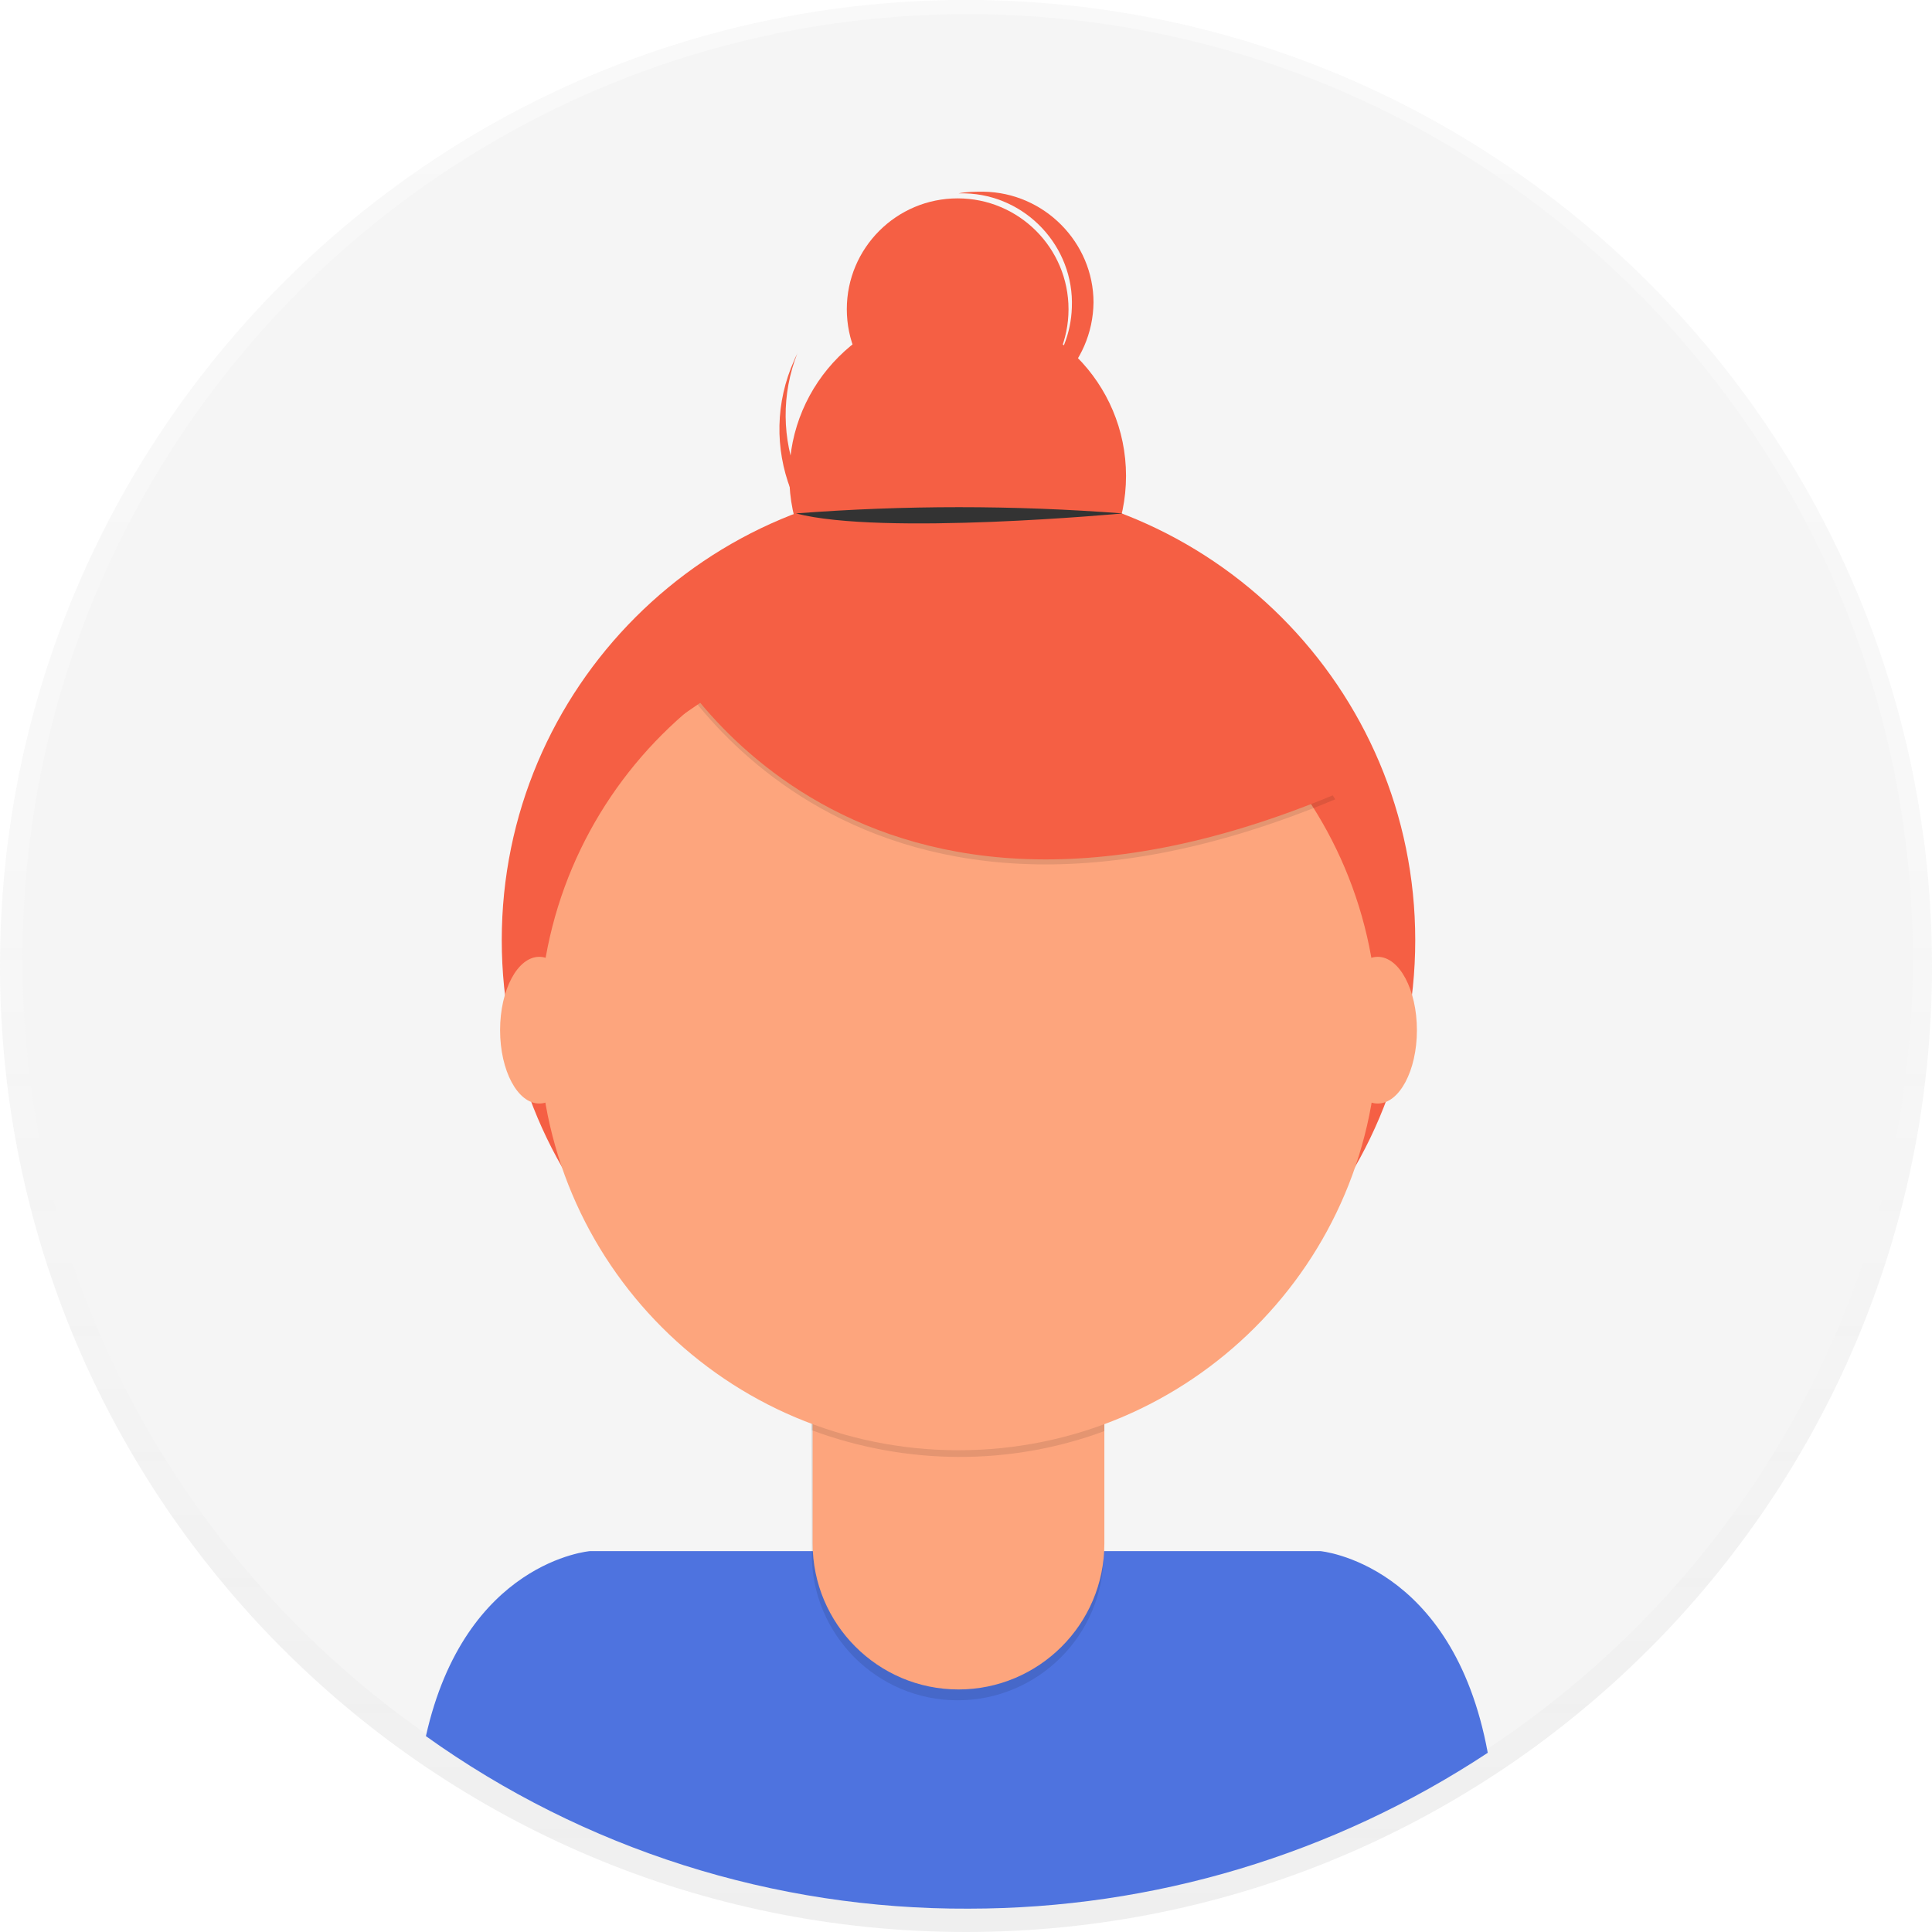
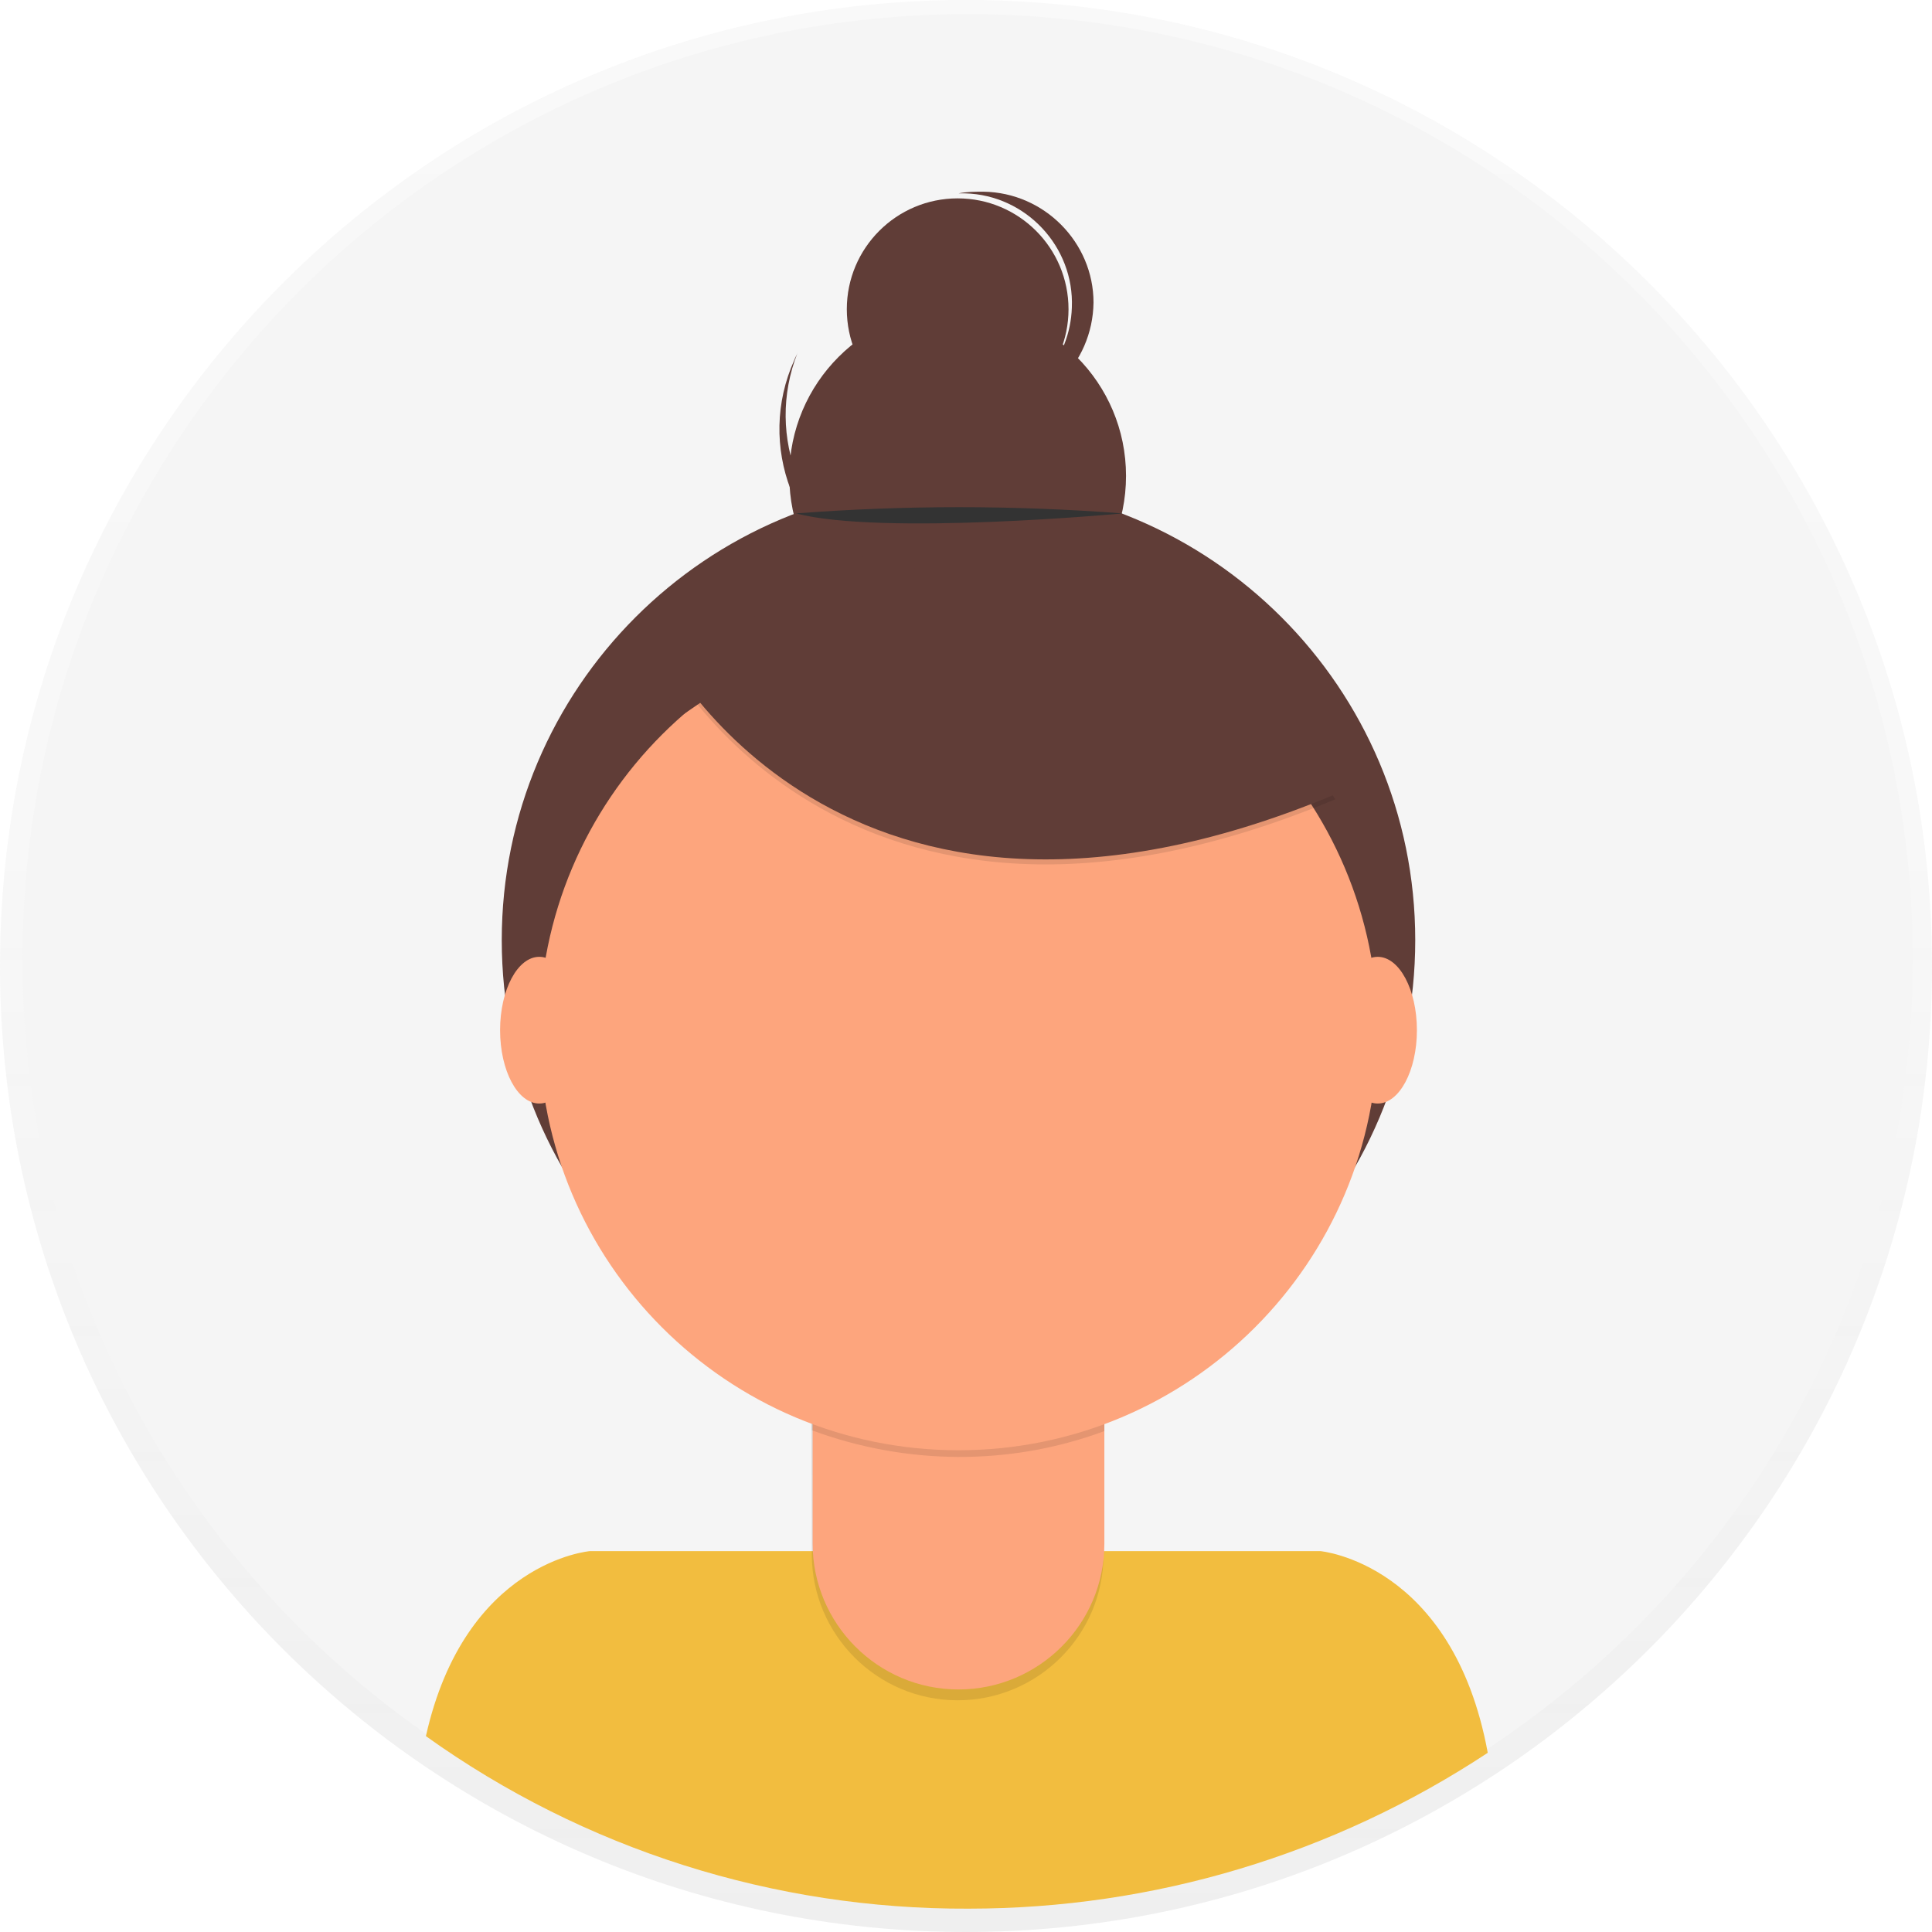
<svg xmlns="http://www.w3.org/2000/svg" version="1.1" id="_x38_8ce59e9-c4b8-4d1d-9d7a-ce0190159aa8" x="0px" y="0px" viewBox="0 0 231.8 231.8" style="enable-background:new 0 0 231.8 231.8;" xml:space="preserve">
  <style type="text/css">
	.st0{opacity:0.5;}
	.st1{fill:url(#SVGID_1_);}
	.st2{fill:#F5F5F5;}
- 	.st3{fill:#4E73DF;}
- 	.st4{fill:#F55F44;}
+ 	.st3{fill:#f2bd3f;}
+ 	.st4{fill:#603d37;}
	.st5{opacity:0.1;enable-background:new    ;}
	.st6{fill:#FDA57D;}
	.st7{fill:#333333;}
</style>
  <g class="st0">
    <linearGradient id="SVGID_1_" gradientUnits="userSpaceOnUse" x1="115.89" y1="9.36" x2="115.89" y2="241.14" gradientTransform="matrix(1 0 0 -1 0 241.14)">
      <stop offset="0" style="stop-color:#808080;stop-opacity:0.25" />
      <stop offset="0.54" style="stop-color:#808080;stop-opacity:0.12" />
      <stop offset="1" style="stop-color:#808080;stop-opacity:0.1" />
    </linearGradient>
    <circle class="st1" cx="115.9" cy="115.9" r="115.9" />
  </g>
  <circle class="st2" cx="116.1" cy="115.1" r="113.4" />
  <path class="st3" d="M116.2,229c22.2,0,43.8-6.5,62.3-18.7c-4.2-22.8-20.1-24.2-20.1-24.2H70.8c0,0-15,1.2-19.7,22.2  C70.1,221.9,92.9,229.1,116.2,229z" />
  <circle class="st4" cx="115" cy="112.8" r="54.8" />
  <path class="st5" d="M97.3,158.4h35.1l0,0v28.1c0,9.7-7.9,17.5-17.5,17.5l0,0l0,0c-9.7,0-17.5-7.9-17.5-17.5l0,0L97.3,158.4  L97.3,158.4z" />
  <path class="st6" d="M100.7,157.1h28.4c1.9,0,3.4,1.5,3.4,3.4l0,0v24.7c0,9.7-7.9,17.5-17.5,17.5l0,0l0,0c-9.7,0-17.5-7.9-17.5-17.5  l0,0v-24.7C97.4,158.6,98.8,157.1,100.7,157.1L100.7,157.1L100.7,157.1z" />
  <path class="st5" d="M97.4,171.6c11.3,4.2,23.8,4.3,35.1,0.1v-4.3H97.4V171.6z" />
  <circle class="st6" cx="115" cy="123.7" r="50.3" />
  <circle class="st4" cx="114.9" cy="57.1" r="20.2" />
  <circle class="st4" cx="114.9" cy="37.1" r="13.3" />
  <path class="st4" d="M106.2,68.2c-9.9-4.4-14.5-15.8-10.5-25.9c-0.1,0.3-0.3,0.6-0.4,0.9c-4.6,10.2,0,22.2,10.2,26.8  s22.2,0,26.8-10.2c0.1-0.3,0.2-0.6,0.4-0.9C127.6,68.5,116,72.6,106.2,68.2z" />
  <path class="st5" d="M79.2,77.9c0,0,21.2,43,81,18l-13.9-21.8l-24.7-8.9L79.2,77.9z" />
  <path class="st4" d="M79.2,77.3c0,0,21.2,43,81,18l-13.9-21.8l-24.7-8.9L79.2,77.3z" />
  <path class="st7" d="M95.5,61.6c13-1,26.1-1,39.2,0C134.7,61.6,105.8,64.3,95.5,61.6z" />
  <path class="st4" d="M118,23c-1,0-2,0-3,0.2h0.8c7.3,0.2,13.1,6.4,12.8,13.7c-0.2,6.2-4.7,11.5-10.8,12.6  c7.3,0.1,13.3-5.8,13.4-13.2C131.2,29.1,125.3,23.1,118,23L118,23z" />
  <ellipse class="st6" cx="64.7" cy="123.6" rx="4.7" ry="8.8" />
  <ellipse class="st6" cx="165.3" cy="123.6" rx="4.7" ry="8.8" />
  <polygon class="st4" points="76,78.6 85.8,73.5 88,81.6 82,85.7 " />
</svg>
